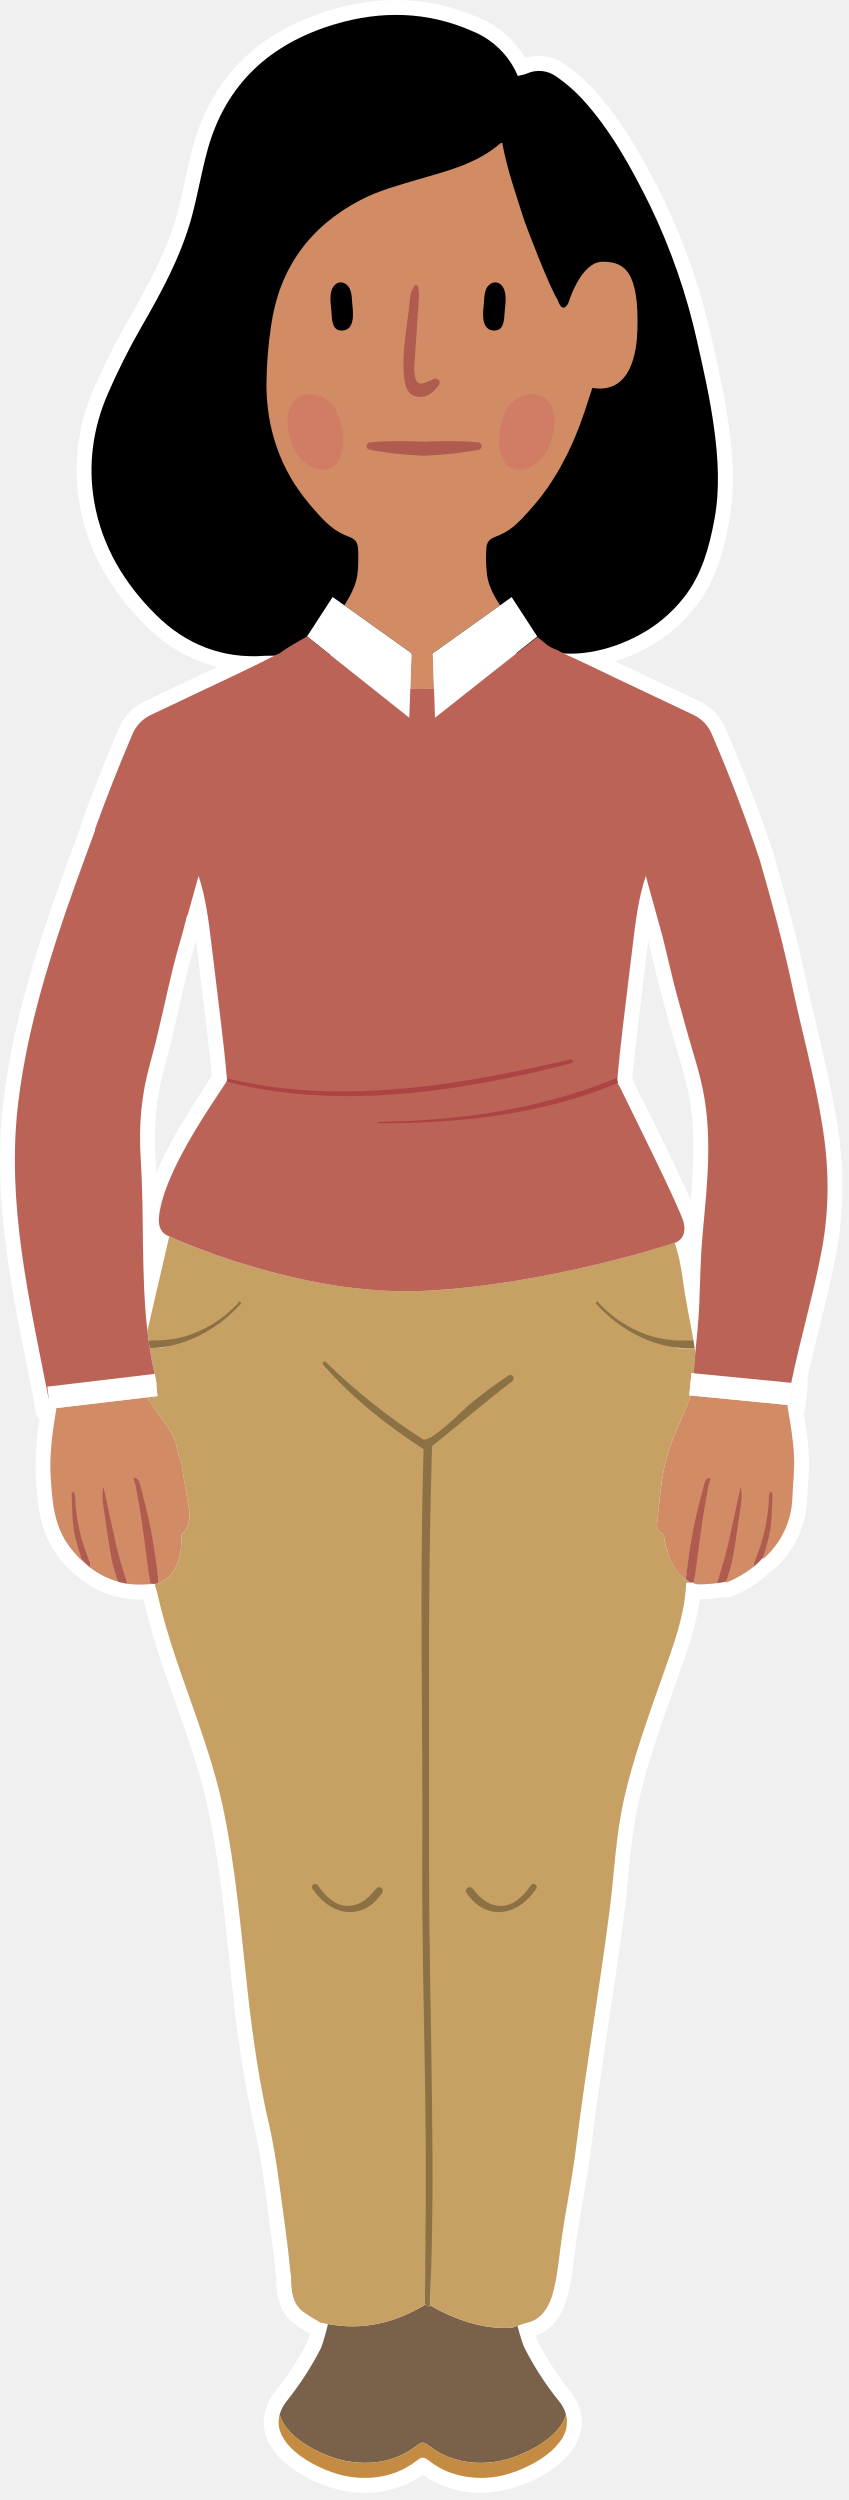
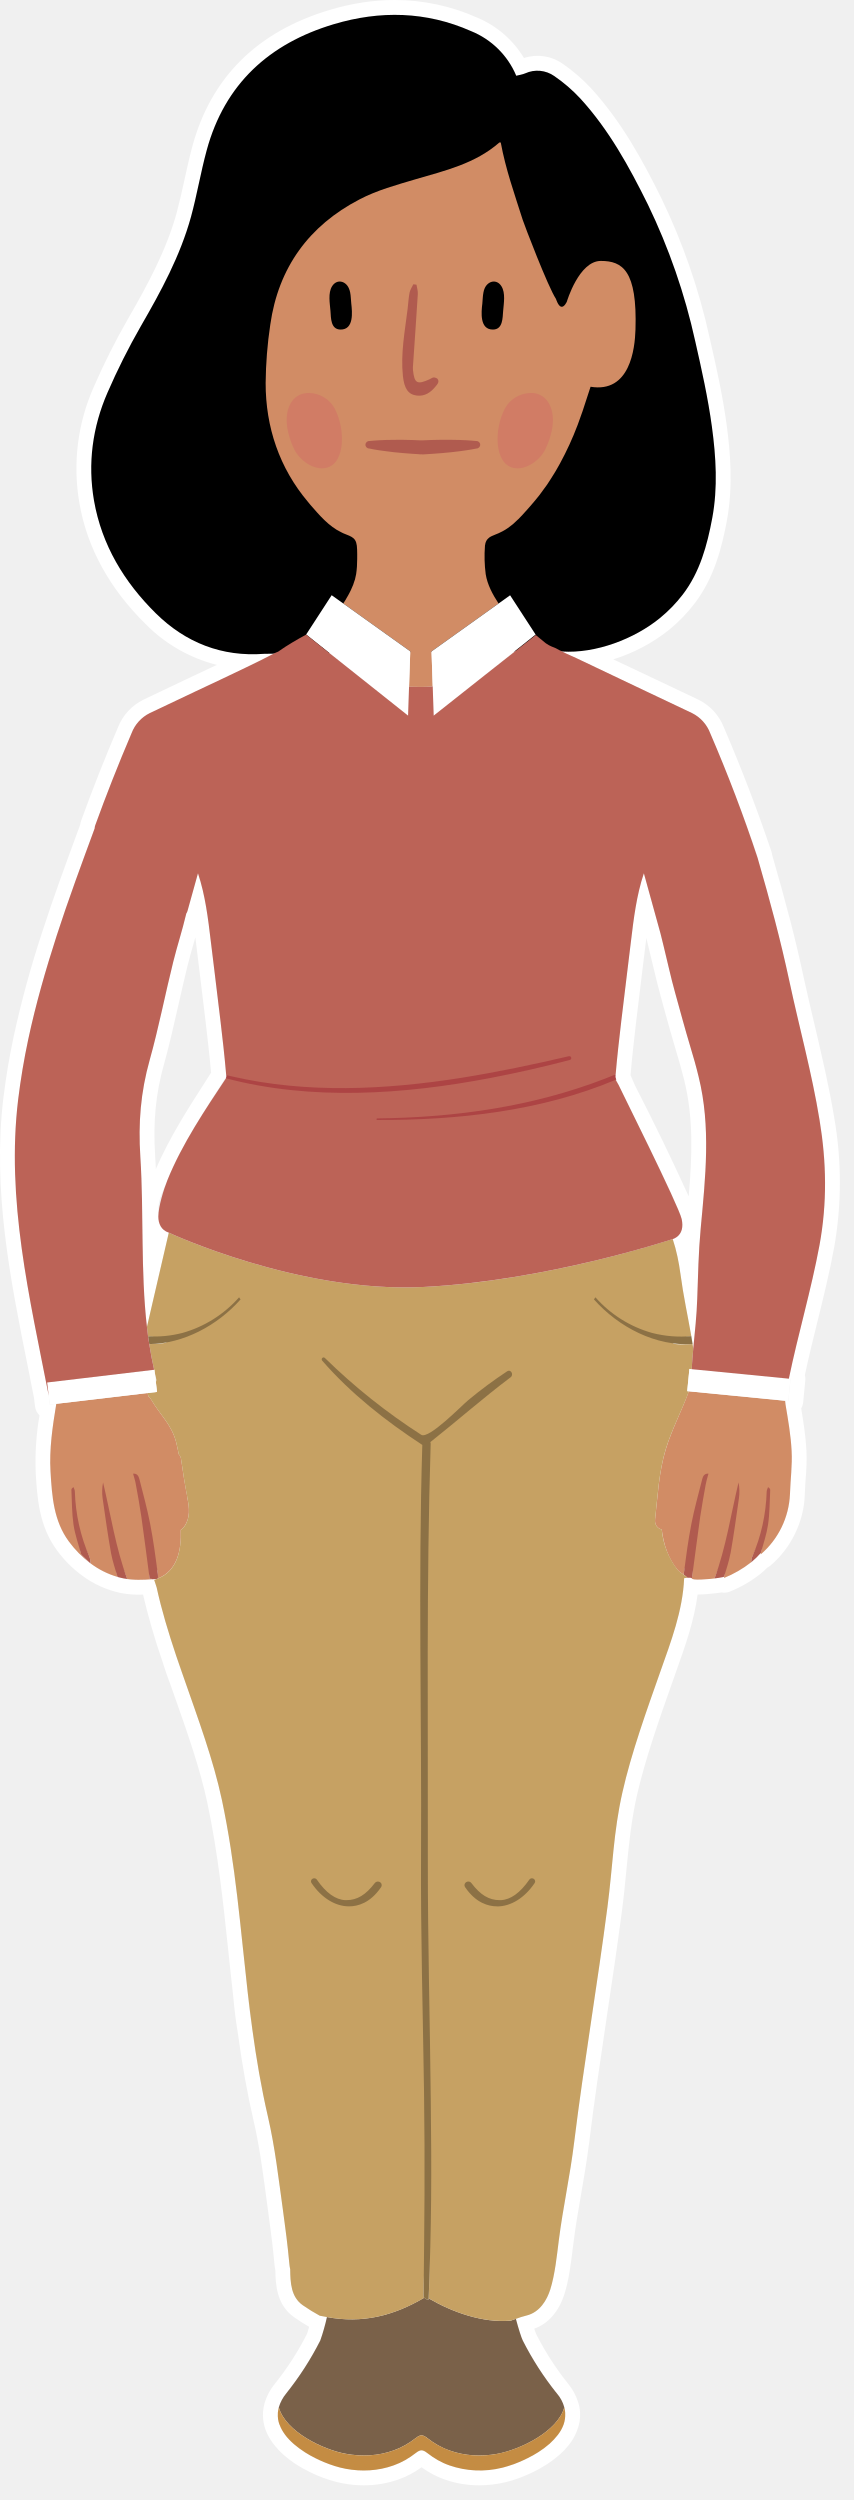
- <svg xmlns="http://www.w3.org/2000/svg" width="113" height="333" viewBox="0 0 113 333">
+ <svg xmlns="http://www.w3.org/2000/svg" width="114" height="334" viewBox="0 0 114 334">
  <g fill="none" fill-rule="evenodd">
    <path d="M109.48 166.33c-1.1 6-2.85 11.86-4.07 17.84l-.02.02.22.03-.29 2.96-.43-.04.05.47c.35 2.08.71 4.18.82 6.27.1 1.9-.16 3.8-.22 5.72-.1 3.03-1.58 6.1-3.9 8.06 0-.07.01-.15.03-.22l-.02.03c-.2.23-.4.44-.61.65l-.05.04c-.2.2-.42.38-.63.56-1.07.87-2.26 1.5-3.61 2.09a.37.37 0 0 1 0-.17.91.91 0 0 1-.21.07 5.69 5.69 0 0 1-.27.06c-1.16.2-3.84.42-3.8.15 0-.02-.01-.04-.03-.05-.06-.1-.36-.1-.63-.07l-.24.02h-.01a6 6 0 0 0-.16.03c-.18 4.33-1.75 8.44-3.18 12.48-1.78 5.05-3.9 10.93-5.07 16.15-1.19 5.27-1.3 9.91-1.99 15.26-1.35 10.4-3.14 20.89-4.43 31.29-.59 4.78-1.5 8.75-2.08 13.33-.24 1.89-.5 4.5-1.13 6.5-.43 1.4-1.39 3.07-3.2 3.5-.5.12-.96.28-1.4.44.37 1.38.75 2.53.92 2.89a40.52 40.52 0 0 0 4.53 7.04c-.48-.6-1.3-1.64.01.01.72.9 1.07 1.78 1.13 2.6v.1c.02.23 0 .46-.02.68l-.02.1a3.9 3.9 0 0 1-.16.66l-.03.08c-.16.44-.4.87-.7 1.27l-.06.08c-.14.2-.3.38-.47.57l-.09.09c-.17.18-.36.36-.55.53l-.08.06c-.41.36-.87.7-1.34 1l-.09.06a15.82 15.82 0 0 1-1.54.86l-.1.05c-.5.24-1 .46-1.5.64l-.1.04c-.24.09-.47.16-.7.23l-.12.04-.66.19-.1.02-.63.14c-2.14.4-4.34.29-6.4-.45-1.12-.4-2.04-.94-2.97-1.66-.62-.48-.92-.47-1.53 0-.93.72-1.85 1.27-2.97 1.66a12.39 12.39 0 0 1-7.03.3l-.1-.01a12.9 12.9 0 0 1-.66-.19l-.11-.03-.7-.24-.1-.04a17.6 17.6 0 0 1-2.33-1.07l-.11-.06c-.24-.13-.48-.28-.7-.42l-.1-.06c-.47-.3-.93-.64-1.34-1l-.07-.06c-.2-.17-.38-.35-.56-.53l-.08-.1a7.36 7.36 0 0 1-.48-.56l-.06-.07c-.3-.41-.53-.84-.7-1.28 0-.03-.02-.06-.03-.08a4.08 4.08 0 0 1-.2-1.44v-.1c.02-.23.06-.47.13-.72.16-.6.49-1.23 1-1.88a40.46 40.46 0 0 0 4.54-7.06c.17-.34.54-1.68.9-3.12-.33-.06-.64-.1-.97-.19-.74-.4-1.5-.85-2.27-1.4-1.56-1.08-1.65-2.95-1.68-4.79-.05-.25-.1-.53-.12-.82a148.2 148.2 0 0 0-.84-7.09c-.59-4.17-1.06-8.36-2-12.46-.92-3.93-1.56-7.77-2.08-11.56a74.48 74.48 0 0 1-.48-3.52l-.16-1.58c-.98-8.58-1.6-16.99-3.44-25.67-1.14-5.35-3.17-10.83-5.08-16.3-.11-.28-.23-.56-.33-.85-.25-.71-.48-1.43-.7-2.15a86.88 86.88 0 0 1-2.61-9.09c-.05-.22-.2-.59-.33-1.01.12-.03.21-.09.33-.13l-.53.04c-1.3.1-2.6.14-3.87-.1a10.87 10.87 0 0 1-4.44-2.03l-.05-.04a14 14 0 0 1-2.82-2.85c-2.05-2.77-2.27-6.03-2.47-9.35-.18-3.03.27-6.03.77-9v-.07l-.87.1-.14-1.2c-2.56-13.12-5.71-26.13-4.08-39.6a92.5 92.5 0 0 1 1.35-7.98c.99-4.69 2.32-9.3 3.8-13.86 1.55-4.83 3.32-9.58 5.07-14.35 0-.12.02-.24.06-.36 1.44-3.98 3.08-8.13 4.87-12.35a4.94 4.94 0 0 1 2.43-2.68c2.06-.99 4.12-1.96 6.2-2.94 2.2-1.03 4.4-2.07 6.6-3.13 1.3-.62 2.68-1.3 4.01-2 .1-.05.2-.08.3-.1l.04-.03c-.6.13-1.23.24-1.86.28-5.65.43-10.5-1.5-14.49-5.42-4.22-4.17-7.21-9.1-8.24-15.04a24.92 24.92 0 0 1 1.8-14.43 89.55 89.55 0 0 1 4.46-8.89c2.69-4.67 5.25-9.39 6.68-14.61.8-2.94 1.31-5.96 2.11-8.9 2.4-8.85 8.34-14.24 16.95-16.82 6.2-1.86 12.39-1.73 18.37.92a11.03 11.03 0 0 1 6.04 5.96c.39-.1.8-.16 1.2-.32a3.92 3.92 0 0 1 3.87.36c1.25.87 2.45 1.88 3.48 3 3.82 4.19 6.54 9.12 9.03 14.17a82.87 82.87 0 0 1 6.32 18.25c.86 3.79 1.71 7.6 2.23 11.43.54 4.04.8 8.14.05 12.18-.68 3.65-1.65 7.25-3.96 10.26a19.17 19.17 0 0 1-3.03 3.12c-3.4 2.78-8.57 4.76-13.1 4.47.86.43 1.41.62 2.67 1.26l.18.06 1.73.84c2.2 1.06 4.4 2.1 6.61 3.13l6.2 2.94a4.93 4.93 0 0 1 2.42 2.68c2.47 5.8 4.53 11.17 6.29 16.4.03.1.04.2.05.29 1.7 5.87 3.05 10.9 4.25 16.49 1.32 6.17 3 12.27 4.03 18.5a47.78 47.78 0 0 1-.02 16.7m1.97-17.02c-.67-4.09-1.63-8.15-2.55-12.09-.5-2.13-1.03-4.34-1.5-6.5-1.07-5.03-2.3-9.81-4.23-16.46a2.77 2.77 0 0 0-.12-.53 221.34 221.34 0 0 0-6.34-16.55 6.93 6.93 0 0 0-3.4-3.7c-2.06-.99-4.13-1.96-6.2-2.94l-5.18-2.45a22.64 22.64 0 0 0 7.5-3.98 21.05 21.05 0 0 0 3.34-3.45c2.65-3.44 3.68-7.55 4.34-11.1.87-4.67.44-9.3-.03-12.81-.52-3.82-1.33-7.52-2.27-11.61a84.35 84.35 0 0 0-6.47-18.69c-2.45-4.96-5.28-10.17-9.35-14.63a22.84 22.84 0 0 0-3.8-3.29A5.81 5.81 0 0 0 70 7.75a13.23 13.23 0 0 0-6.26-5.4 27.06 27.06 0 0 0-11-2.35C49.9 0 46.95.45 44 1.34c-9.64 2.89-15.8 9.01-18.3 18.2-.4 1.5-.74 3.03-1.06 4.5a88.37 88.37 0 0 1-1.04 4.4c-1.38 5.04-3.96 9.75-6.49 14.14a91.55 91.55 0 0 0-4.57 9.09 26.86 26.86 0 0 0-1.93 15.56c1.03 5.94 4 11.36 8.8 16.1a20.38 20.38 0 0 0 9.56 5.5l-3.61 1.7-6.2 2.95a6.93 6.93 0 0 0-3.4 3.7 236.5 236.5 0 0 0-4.91 12.44c-.07.2-.12.4-.15.6l-.43 1.17c-1.56 4.24-3.17 8.62-4.59 13.01a138.27 138.27 0 0 0-3.85 14.06 93.5 93.5 0 0 0-1.37 8.16c-1.49 12.27.9 24.25 3.23 35.82l.85 4.32.14 1.13c.05.46.26.88.6 1.2a36.12 36.12 0 0 0-.51 7.64c.2 3.34.42 7.13 2.86 10.42.9 1.23 1.98 2.32 3.21 3.25l.07.05a13.2 13.2 0 0 0 5.24 2.38 13.05 13.05 0 0 0 2.96.21 89.85 89.85 0 0 0 2.53 8.74c.24.74.47 1.48.73 2.2l.22.6.1.26.69 1.95c1.65 4.68 3.35 9.51 4.33 14.1 1.4 6.64 2.08 13 2.79 19.73.2 1.92.4 3.83.62 5.73l.06.6a63.13 63.13 0 0 0 .58 4.57c.6 4.41 1.28 8.14 2.1 11.73.76 3.24 1.22 6.64 1.66 9.93l.32 2.37c.38 2.74.65 4.96.83 6.99.03.3.07.58.12.85.03 1.76.14 4.55 2.53 6.21.64.46 1.3.87 1.98 1.26-.2.74-.28.94-.28.94a38.54 38.54 0 0 1-4.36 6.75 7.22 7.22 0 0 0-1.32 2.54 5.64 5.64 0 0 0-.16 2.3l.02.16c.06.33.14.66.25 1l.04.09c.22.6.55 1.2.97 1.77a9.16 9.16 0 0 0 .68.81l.1.12c.21.22.44.44.67.65l.1.08a14.42 14.42 0 0 0 2.44 1.7l.14.07a18.99 18.99 0 0 0 2.6 1.2l.1.03c.27.1.53.19.77.26l.15.05a14.16 14.16 0 0 0 1.62.4c.93.17 1.86.26 2.78.26 1.62 0 3.18-.27 4.64-.79a12.1 12.1 0 0 0 3.07-1.62c1 .72 1.98 1.24 3.06 1.62 1.47.52 3.03.79 4.64.79a15.46 15.46 0 0 0 3.53-.42l.12-.03a15 15 0 0 0 .74-.2l.14-.05.8-.27.1-.04a19.4 19.4 0 0 0 1.64-.7l.15-.07.85-.44.08-.05c.27-.15.54-.31.8-.48l.1-.06a14.02 14.02 0 0 0 2.32-1.88l.1-.12a8.85 8.85 0 0 0 .69-.82 7.14 7.14 0 0 0 1.25-2.87l.02-.15c.05-.36.07-.71.05-1.01l-.01-.18a5.79 5.79 0 0 0-.27-1.33 7.27 7.27 0 0 0-1.3-2.38 38.54 38.54 0 0 1-4.3-6.68 8.78 8.78 0 0 1-.25-.7c1.89-.66 3.3-2.3 4.05-4.66.6-1.9.87-4.2 1.1-6.05l.1-.8c.27-2.17.62-4.17.99-6.3.38-2.22.78-4.52 1.1-7.03.67-5.52 1.52-11.18 2.33-16.65.72-4.8 1.46-9.76 2.09-14.62.24-1.83.4-3.59.57-5.28.32-3.3.63-6.43 1.38-9.8 1.1-4.84 3.02-10.3 4.73-15.13l.61-1.73c1.15-3.22 2.32-6.53 2.78-10.03.76 0 1.79-.1 2.49-.18 0 0 .64-.08.7-.1a2 2 0 0 0 1.14-.12 16.64 16.64 0 0 0 4.09-2.38 14.3 14.3 0 0 0 .9-.82 2 2 0 0 0 .4-.26c2.77-2.34 4.5-5.9 4.6-9.51.02-.67.07-1.33.11-2 .1-1.25.18-2.55.11-3.88-.1-1.91-.4-3.8-.7-5.62a2 2 0 0 0 .26-.78l.29-2.97c.02-.24 0-.48-.06-.7.5-2.38 1.1-4.77 1.67-7.1.8-3.23 1.62-6.57 2.24-9.93a49.94 49.94 0 0 0 .01-17.37" fill="#FFF" />
    <path d="M20.73 154.42c-.3-4.55.08-8.35 1.2-12.32.71-2.55 1.34-5.32 1.94-7.99.4-1.75.79-3.49 1.2-5.15.25-1 .51-1.9.77-2.82l.26-.91.61 5 .71 5.86.04.32c.25 2.14.53 4.54.74 6.9l-.69 1.08c-2.42 3.77-4.91 7.66-6.69 11.8-.02-.59-.05-1.18-.1-1.77m.43 7.11c.02-1.37.71-2.63 1.22-3.88 1.95-4.83 5.07-9.44 7.87-13.84l-.02-.17c-.21-2.49-.5-5.02-.79-7.46l-.04-.32c-.24-2.07-.5-4.14-.75-6.2l-.48-3.93c-.36-3.02-.73-6.12-1.72-9.06l-1.39 5.03c-.03.12-.09.24-.16.34-.58 2.44-1.18 4.19-1.74 6.44-1.05 4.2-1.97 8.93-3.14 13.09a37.41 37.41 0 0 0-1.26 12.98c.48 7.56.01 15.21.88 22.73l2.92-12.6c-1.04-.33-1.41-2.24-1.4-3.15M88.82 135.12c.48 1.74.98 3.54 1.51 5.3a76 76 0 0 1 1.08 3.88c1.26 5.09 1.06 10.2.6 15.53a338.47 338.47 0 0 0-7.17-14.8l-.6-1.38c.2-2.41.49-4.87.76-7.24l.04-.32.75-6.2.56-4.57a1093.24 1093.24 0 0 1 .9 3.73c.32 1.34.65 2.72 1.03 4.09l.54 1.98zm-2.8-18.45c-.98 2.94-1.36 6.04-1.72 9.06l-.48 3.92-.75 6.21-.04.32c-.29 2.5-.6 5.09-.8 7.63 0 .05 0 .11.02.18l.06.17a8.23 8.23 0 0 0 .23.56l.1.25.4.9c2.18 4.31 7.63 15.2 8.03 16.99.5 2.25-1.17 2.67-1.17 2.67h-.03c.52 1.55.83 3.13 1.05 4.75.38 2.86 1 5.7 1.5 8.56a72.73 72.73 0 0 1 .2 1.34c.21-2.22.46-4.43.53-6.65.11-3.14.17-6.25.46-9.38.63-6.8 1.4-13.6-.27-20.32a80.3 80.3 0 0 0-1.1-3.98c-.73-2.4-1.38-4.83-2.05-7.24-.58-2.07-1.02-4.16-1.54-6.25l-.4-1.6v-.02l-2.23-8.07z" fill="#FFF" />
    <path d="M104.94 187.61l-.05-.47-12.86-1.26c-.95 2.61-2.27 5.07-3.08 7.74-.92 3-1.08 6.27-1.43 9.36-.08.76.34 1.21.89 1.37.25 2.05.91 3.92 2.08 5.34.24.3.56.49.85.69v-.1c.3-2.24 1.47-2.14 1.1.59 0 .29 2.14.14 3.42-.04l-.4.05c1.53-4.14 1.58-1.27 1.28-.23v.16a14.87 14.87 0 0 0 3.62-2.1c.02-.23.03-.48.12-.69 1.22-2.78 1.51-1.8 1.17-.55l-.01.19a11.26 11.26 0 0 0 3.9-8.06c.06-1.91.32-3.82.22-5.72-.1-2.1-.47-4.19-.82-6.27z" fill="#D18C65" />
    <path d="M92.88 45.58a82.88 82.88 0 0 0-6.32-18.25c-2.5-5.05-5.2-9.98-9.03-14.17a20.92 20.92 0 0 0-3.48-3 3.92 3.92 0 0 0-3.88-.36c-.38.16-.8.22-1.2.32a11.03 11.03 0 0 0-6.03-5.96c-5.98-2.65-12.17-2.78-18.37-.92-8.6 2.58-14.54 7.97-16.95 16.82-.8 2.94-1.3 5.96-2.1 8.9-1.44 5.22-4 9.94-6.7 14.61a89.57 89.57 0 0 0-4.46 8.89c-2 4.6-2.66 9.46-1.8 14.43 1.04 5.93 4.03 10.87 8.25 15.04 3.98 3.93 8.84 5.85 14.49 5.42.63-.04 39.53-.43 39.77-.31 4.53.3 9.7-1.69 13.1-4.47a19.17 19.17 0 0 0 3.03-3.12c2.31-3.01 3.28-6.6 3.96-10.26.75-4.04.5-8.14-.05-12.18-.52-3.84-1.37-7.64-2.23-11.43z" fill="#000" />
    <path d="M80.27 34.86c-2.93 0-4.54 5.44-4.54 5.44s-.33.77-.75.68c-.41-.08-.7-1.04-.7-1.04-1.08-1.63-4.25-9.95-4.45-10.58-1.1-3.47-2.27-6.74-2.93-10.32-.08 0-.16-.02-.19 0-3.2 2.81-7.22 3.75-11.16 4.9-2.55.76-5.18 1.47-7.52 2.7-6.76 3.51-10.84 9.12-11.92 16.73a56 56 0 0 0-.62 7.79c-.01 5.9 1.84 11.38 5.66 15.9.1.13.2.26.32.39 1.17 1.34 2.48 2.9 4.14 3.67l.24.12c1.28.52 1.83.6 1.86 2.19.01.4.02.82.01 1.23v.02c0 .68-.04 1.35-.14 2.03-.04.24-.1.48-.16.72l-.08.22-.16.49-.12.27-.18.42-.15.3-.2.38-.18.31-.2.35-.21.33-.09.12 8.96 6.4-.16 4.73c1.07.04 2.09.05 3.16-.04l-.16-4.68 8.96-6.4c-.8-1.22-1.5-2.53-1.72-3.92a18.36 18.36 0 0 1-.1-3.78c0-.05 0-.09.02-.13l.05-.26.05-.13a1.17 1.17 0 0 1 .35-.5c.04-.05.1-.09.15-.13l.1-.06.21-.11.1-.04.35-.15.44-.18.53-.26c.5-.26.96-.6 1.4-.96l.64-.6.06-.05.56-.58.06-.07a38.29 38.29 0 0 0 .57-.63l.56-.64c.38-.44.75-.88 1.1-1.33l.43-.59.57-.78.5-.77.4-.64c.19-.3.36-.58.52-.88l.31-.55.01-.02a40.68 40.68 0 0 0 2.32-5.06l.05-.13.64-1.79 1.06-3.24c5.27.87 5.92-5.06 6-7.64.25-7.92-1.75-9.17-4.63-9.17M24.18 194.88a1.1 1.1 0 0 0-.3-.6c-.1-.54-.22-1.08-.35-1.61-.61-2.37-2.18-3.68-3.34-5.7a1.5 1.5 0 0 0-.37-.43l-.1-.43-12.2 1.44c-.5 3.04-.95 6.04-.77 9.07.2 3.32.42 6.58 2.47 9.35a14.07 14.07 0 0 0 2.8 2.84l-1.16-1.1c-.36-1.34-.12-2.47 1.1.31.1.25.1.56.13.84a11.2 11.2 0 0 0 3.6 1.81c-.3-1.04-.24-3.88 1.31.28l-.47-.07c1.28.25 2.58.2 3.87.1a.75.75 0 0 0-.4-.06c-.37-2.75.8-2.88 1.09-.64.02.2.02.4 0 .6 2.55-.99 3.17-3.73 3.06-6.48a2 2 0 0 0 .46-.45c.83-1.14.7-2.54.41-3.86v-.13c-.34-1.69-.59-3.39-.84-5.08z" fill="#D18C65" />
    <path d="M55.7 52.85c1.05.12 1.84-.42 2.46-1.18.26-.32.63-.68.25-1.1-.55-.29-.64-.08-1 .09-1.68.77-2.05.58-2.24-1.25-.02-.24 0-.5.02-.73.21-3.13.44-6.25.63-9.38.03-.42-.11-.85-.18-1.27l-.42-.05c-.17.37-.42.72-.5 1.1-.14.71-.17 1.45-.26 2.17-.37 3-.95 5.98-.63 9 .18 1.64.68 2.46 1.87 2.6" fill="#B05B4F" />
    <path d="M46.78 39.06c-.04-.2-.1-.38-.18-.56-.44-.99-1.61-1.25-2.23-.26-.57.9-.3 2.3-.22 3.3.07.95.02 2.47 1.34 2.49 1.81.02 1.57-2.32 1.44-3.48-.06-.5-.05-1-.15-1.49M65.87 44.03c1.32-.02 1.27-1.54 1.35-2.48.08-1.01.34-2.41-.23-3.31-.62-.99-1.78-.73-2.23.26-.08.18-.14.37-.17.56-.1.49-.1 1-.15 1.49-.14 1.16-.38 3.5 1.43 3.48" fill="#000" />
    <path d="M41.32 52.5c-.92-.02-1.8.33-2.37 1.19-1.21 1.85-.53 4.51.36 6.35.7 1.42 2.56 2.82 4.22 2.48 1.5-.31 2-1.87 2.13-3.2a9.02 9.02 0 0 0-.95-4.76 4 4 0 0 0-3.39-2.06M66.5 59.32c.13 1.34.64 2.89 2.13 3.2 1.67.34 3.53-1.06 4.22-2.48.9-1.84 1.58-4.5.36-6.35a2.65 2.65 0 0 0-2.37-1.19 4 4 0 0 0-3.38 2.06 9.02 9.02 0 0 0-.96 4.76" fill="#D17C65" />
    <path d="M63.66 59.92h.02a.5.5 0 0 0-.05-1s-.9-.1-2.24-.14a63.99 63.99 0 0 0-4.93.05h-.27l-.34-.01-.66-.03c-.44 0-.88-.02-1.3-.03-.84 0-1.62 0-2.3.02-1.34.04-2.24.14-2.24.14a.5.5 0 0 0-.05 1h.02s.89.2 2.23.36c.67.1 1.45.18 2.29.25l1.29.1.66.04.34.03H56.34l.1.01h.08c1.8-.1 3.58-.25 4.92-.43 1.34-.17 2.23-.36 2.23-.36M21.1 210.89c.01-.2.01-.4-.01-.6-.3-2.25-.6-4.5-1.03-6.71-.39-2.01-.94-4-1.44-5.98-.1-.38-.29-.77-.84-.72.14.53.29.96.36 1.4.27 1.46.54 2.93.75 4.4.39 2.75.74 5.5 1.1 8.24.18-.01.3.02.4.07l.54-.04.16-.06M13.77 198.05a6.41 6.41 0 0 0-.06 2.13c.35 2.46.7 4.92 1.13 7.35.2 1.07.56 2.1.86 3.15.28.07.55.15.83.2l.47.07c-1.55-4.16-2.2-8.57-3.23-12.9M10 199.26c0-.2-.12-.39-.18-.58-.22.14-.29.26-.28.38.07 1.55.06 3.11.28 4.63.2 1.37.68 2.68 1.04 4.02l1.16 1.1h.02l.05.05c-.04-.28-.03-.59-.13-.84a23.65 23.65 0 0 1-1.96-8.76M94.3 198.28c.07-.44.21-.87.35-1.4-.55-.04-.73.34-.83.72-.5 1.99-1.06 3.97-1.45 5.98-.43 2.21-.73 4.46-1.02 6.7v.1c.17.12.35.25.5.41h-.04c.27-.02.57-.02.63.08.37-2.73.72-5.46 1.1-8.18.22-1.48.49-2.95.75-4.41M97.6 207.53c.43-2.43.77-4.9 1.12-7.35.1-.69.09-1.4-.05-2.13-1.03 4.3-1.68 8.7-3.21 12.83a14.82 14.82 0 0 0 1.08-.17l.04-.01a.9.9 0 0 0 .16-.05c.3-1.04.66-2.06.85-3.12M102.9 199.06c0-.12-.07-.24-.29-.38-.06.19-.17.38-.18.58-.1 3.06-.73 5.98-1.95 8.76-.1.21-.1.46-.12.7a11.6 11.6 0 0 0 1.29-1.25c.35-1.26.77-2.5.96-3.77.23-1.53.21-3.1.29-4.64" fill="#B05B4F" />
    <path d="M57.28 307.07v.1c-.01.18-.41 0-.6-.2-4.13 2.44-8.28 3.47-13 2.59a26.7 26.7 0 0 1-.89 3.13 40.4 40.4 0 0 1-4.53 7.04c.49-.6 1.3-1.64 0 .01a5.26 5.26 0 0 0-1.01 1.88c.89 3.27 5.97 5.67 8.93 6.2 2.14.4 4.35.3 6.4-.44 1.12-.4 2.04-.94 2.97-1.66.6-.47.91-.48 1.53 0 .93.72 1.85 1.27 2.97 1.66 2.06.74 4.26.84 6.4.45 2.96-.54 8.05-2.94 8.94-6.21a4.74 4.74 0 0 0-1-1.87c-1.33-1.66-.5-.63-.02-.02a40.51 40.51 0 0 1-4.53-7.04c-.18-.36-.55-1.51-.92-2.9-.24.1-.47.18-.7.26-3.73.3-7.72-1.11-10.94-2.98" fill="#7A6149" />
    <path d="M92.53 179.56c-4.9.33-1.88-.9-.17-1.05-.48-2.74-1.08-5.48-1.44-8.23-.22-1.62-.53-3.2-1.05-4.75-.6.2-16.95 5.6-33.3 6.41-16.67.84-34-7.25-34-7.25h-.02l-2.92 12.59.15 1.26c1.5.07 4.74.99.16 1.03.18 1.15.4 2.3.65 3.43h.04l.04.34.2.89c.04.12.02.27-.05.39l.16 1.34-1.26.15.1.43c.14.12.27.25.37.44 1.16 2.01 2.73 3.32 3.34 5.69.13.53.25 1.07.35 1.62.15.16.26.36.3.59.25 1.7.5 3.4.83 5.08l.01.13c.29 1.32.42 2.72-.4 3.86-.14.18-.3.33-.47.45.11 2.75-.5 5.5-3.06 6.49l-.16.06c-.12.04-.21.1-.33.13.12.42.28.79.33 1.01.65 3 1.58 6.04 2.6 9.1l1.04 3c1.9 5.46 3.94 10.94 5.08 16.3 1.84 8.67 2.46 17.08 3.44 25.66.2 1.7.4 3.39.64 5.1.52 3.79 1.16 7.62 2.07 11.56.95 4.1 1.42 8.3 2 12.46.33 2.36.63 4.72.85 7.09.02.3.07.56.12.82.02 1.84.12 3.7 1.68 4.8.78.54 1.53 1 2.27 1.4l.97.18c4.71.88 8.86-.15 13-2.58-.07-.06-.1-.13-.1-.18.1-10.49 1.06-9.67.69.27 3.22 1.87 7.2 3.28 10.94 2.97l.7-.24c.44-.16.9-.32 1.4-.44 1.81-.43 2.76-2.1 3.2-3.5.63-2 .89-4.61 1.13-6.5.58-4.58 1.5-8.55 2.08-13.33 1.29-10.4 3.08-20.9 4.43-31.29.7-5.35.8-9.99 1.99-15.26 1.17-5.22 3.29-11.1 5.07-16.15 1.43-4.04 3-8.15 3.18-12.48l.16-.03.25-.02h.03a2.6 2.6 0 0 0-.5-.42c-.3-.2-.6-.4-.85-.7a10.33 10.33 0 0 1-2.08-5.33c-.55-.16-.97-.6-.89-1.37.34-3.09.51-6.36 1.42-9.36.82-2.67 2.14-5.13 3.1-7.74l-.23-.02.3-2.97.3.03c.05-.92.13-1.83.21-2.75-.03-.21-.06-.43-.1-.61" fill="#C6A163" />
    <path d="M92.36 178.51c-1.7.14-3.41.04-5.24-.43a15.76 15.76 0 0 1-7.57-4.76l-.2.28c3.3 3.72 8.28 6.29 13.18 5.96a73.7 73.7 0 0 0-.12-.72l-.05-.33M19.94 179.57c4.58-.04 9.13-2.5 12.2-5.97l-.2-.28a15.76 15.76 0 0 1-7.57 4.76c-1.6.41-3.1.53-4.59.46l.16 1.03M41.99 250.94a.44.44 0 0 0-.4.23.4.4 0 0 0 .04.42c1.33 1.97 3.16 3.1 5 3.1h.01c1.15 0 2.83-.44 4.27-2.56.1-.15.11-.34.03-.5a.53.53 0 0 0-.87-.05c-1.2 1.57-2.35 2.28-3.78 2.28h-.14c-1.31-.05-2.6-.97-3.81-2.73a.42.42 0 0 0-.35-.19M66.4 254.7c1.86 0 3.69-1.14 5.02-3.11a.4.4 0 0 0 .03-.42.44.44 0 0 0-.4-.23.42.42 0 0 0-.34.19c-1.22 1.76-2.5 2.68-3.81 2.73h-.15c-1.42 0-2.58-.7-3.77-2.28a.52.52 0 0 0-.87.06.47.47 0 0 0 .03.49c1.44 2.12 3.12 2.56 4.27 2.56" fill="#8C7145" />
    <path fill="#FFF" d="M45.85 80.62l-1.54-1.1-3.31 5.1-.1.15 13.62 10.84.13-3.86.16-4.73zM68.15 79.53l-1.54 1.1-8.96 6.4.16 4.68.13 3.9 9.06-7.2 2.81-2.24 1.71-1.36.04-.03zM20.98 185.96l-.16-1.34-.15-1.28-.04-.34h-.04L6.3 184.7l.21 1.76.14 1.2.88-.11 12.19-1.44zM92.41 182.92l-.31-.03-.29 2.97.22.02 12.86 1.26.43.04.29-2.97-.22-.02z" />
    <path d="M105.47 131.13c-1.2-5.6-2.55-10.62-4.25-16.5a202.44 202.44 0 0 0-6.34-16.68 4.95 4.95 0 0 0-2.42-2.68l-6.2-2.94a1076.62 1076.62 0 0 1-8.34-3.97c-1.44-.7-2-.89-2.85-1.33-.24-.11-.5-.25-.8-.42-.44-.2-.75-.25-1.35-.67l-1.34-1.1c-.02-.01-13.64 10.77-13.64 10.77l-.13-3.9c-1.07.09-2.08.08-3.16.04l-.13 3.86L40.9 84.78c-1.18.65-2.5 1.4-3.74 2.28l-.34.14c-1.33.7-2.71 1.38-4.01 2-2.2 1.06-4.4 2.1-6.6 3.13-2.07.98-4.14 1.95-6.2 2.94a4.94 4.94 0 0 0-2.43 2.68c-1.8 4.21-3.43 8.37-4.87 12.35a1.1 1.1 0 0 0-.06.36c-1.75 4.77-3.52 9.52-5.08 14.35-1.47 4.56-2.8 9.17-3.8 13.86a92.52 92.52 0 0 0-1.34 7.99c-1.63 13.46 1.52 26.47 4.08 39.6l-.21-1.76 14.29-1.7a49.7 49.7 0 0 1-.65-3.43l-.16-1.03-.15-1.26c-.86-7.52-.4-15.17-.88-22.73-.29-4.52.03-8.6 1.26-12.98 1.17-4.16 2.09-8.89 3.14-13.09.56-2.25 1.16-4 1.74-6.44.07-.1.13-.22.16-.34l1.4-5.03c.98 2.94 1.35 6.04 1.71 9.06l.48 3.92.75 6.21.04.32c.29 2.44.58 4.97.79 7.46.27.07-.03.42-.03.42-2.75 4.15-5.87 8.76-7.82 13.6-.5 1.24-1.2 3.5-1.22 4.87 0 .91.36 1.82 1.4 2.15.02.01 17.35 8.1 34.02 7.26 16.35-.82 32.7-6.2 33.3-6.4.03-.01 1.7-.43 1.2-2.68-.4-1.8-8.3-17.59-8.42-17.9-.18-.39-.87-1.22-.4-1.42.19-2.27.49-4.86.78-7.36l.04-.32c.24-2.07.5-4.14.75-6.2l.48-3.94c.36-3 .74-6.11 1.72-9.05l2.23 8.07.4 1.62c.52 2.09.96 4.18 1.54 6.25.67 2.41 1.32 4.85 2.04 7.24.4 1.32.78 2.64 1.1 3.98 1.67 6.73.91 13.51.28 20.32-.29 3.13-.35 6.24-.46 9.38-.07 2.22-.32 4.43-.53 6.64-.08.92-.16 1.83-.21 2.75l12.98 1.27c1.24-6 2.99-11.86 4.1-17.86 1.03-5.64.93-11.06 0-16.7-1.01-6.23-2.7-12.33-4.02-18.5z" fill="#BC6357" />
    <path d="M66.45 327.83c-2.14.4-4.34.29-6.4-.45-1.12-.4-2.04-.94-2.97-1.66-.62-.48-.92-.47-1.53 0-.93.72-1.85 1.27-2.97 1.66-2.05.74-4.26.84-6.4.45-2.96-.54-8.04-2.94-8.93-6.21-.07.24-.1.49-.13.73v.1a3.57 3.57 0 0 0 .2 1.43l.04.08c.16.44.4.87.7 1.28l.05.07c.14.2.3.38.48.57l.08.09c.18.18.36.36.56.53l.07.06c.42.36.87.7 1.35 1l.08.06.7.42.12.06a16.12 16.12 0 0 0 2.33 1.07l.1.04a15.98 15.98 0 0 0 1.47.46l.1.02.63.14c2.14.4 4.35.29 6.4-.45 1.12-.4 2.04-.94 2.97-1.66.6-.47.91-.48 1.53 0 .93.72 1.85 1.27 2.97 1.66a12.39 12.39 0 0 0 7.04.31l.09-.02.66-.19.12-.04c.23-.07.46-.14.7-.23l.1-.04a17.9 17.9 0 0 0 2.32-1.07l.12-.06.7-.42.09-.06c.48-.3.93-.64 1.34-1l.08-.06a9.66 9.66 0 0 0 1.11-1.19l.06-.08c.3-.4.54-.83.7-1.27 0-.03.02-.06.03-.08a3.9 3.9 0 0 0 .2-1.44v-.1a3.82 3.82 0 0 0-.12-.72c-.9 3.27-5.98 5.67-8.94 6.2" fill="#C48C43" />
    <path d="M57.27 307.17v-.1c.38-9.94.4-16.59.28-26.65-.11-10.54-.4-21.08-.39-31.62.04-18.65-.21-37.3.38-55.94a.54.54 0 0 0-.04-.2c3.6-2.85 7.04-5.89 10.71-8.65.47-.35.05-1.13-.46-.8a58.77 58.77 0 0 0-5.18 3.84c-.86.7-5.28 5.28-6.29 4.64a80.62 80.62 0 0 1-12.87-10.26c-.24-.24-.58.11-.36.36 3.83 4.4 8.5 8.07 13.37 11.25-.56 18.25-.07 36.52-.17 54.78-.06 10.54.25 21.07.4 31.61.14 10.5.05 16.88-.06 27.37 0 .05.03.12.09.18.19.2.59.37.6.2" fill="#8C7145" />
    <path d="M50.4 149.63c10.72.04 21.87-1.17 31.83-5.36l.1-.04-.02-.07-.06-.17a.58.58 0 0 1-.02-.18l.02-.27c-.47.2-.94.38-1.4.56-9.67 3.74-19.94 5.2-30.45 5.32-.14 0-.14.21 0 .21M30.24 143.81a.8.8 0 0 1-.05.25c11.34 3 23.71 2.19 35.38-.05 3.6-.69 7.14-1.5 10.56-2.4.33-.08.2-.58-.13-.5-4.65 1.09-9.46 2.1-14.32 2.88-10.22 1.62-20.7 2.12-30.64-.17-.28-.07-.55-.11-.82-.18l.02.17" fill="#AD4444" />
  </g>
</svg>
